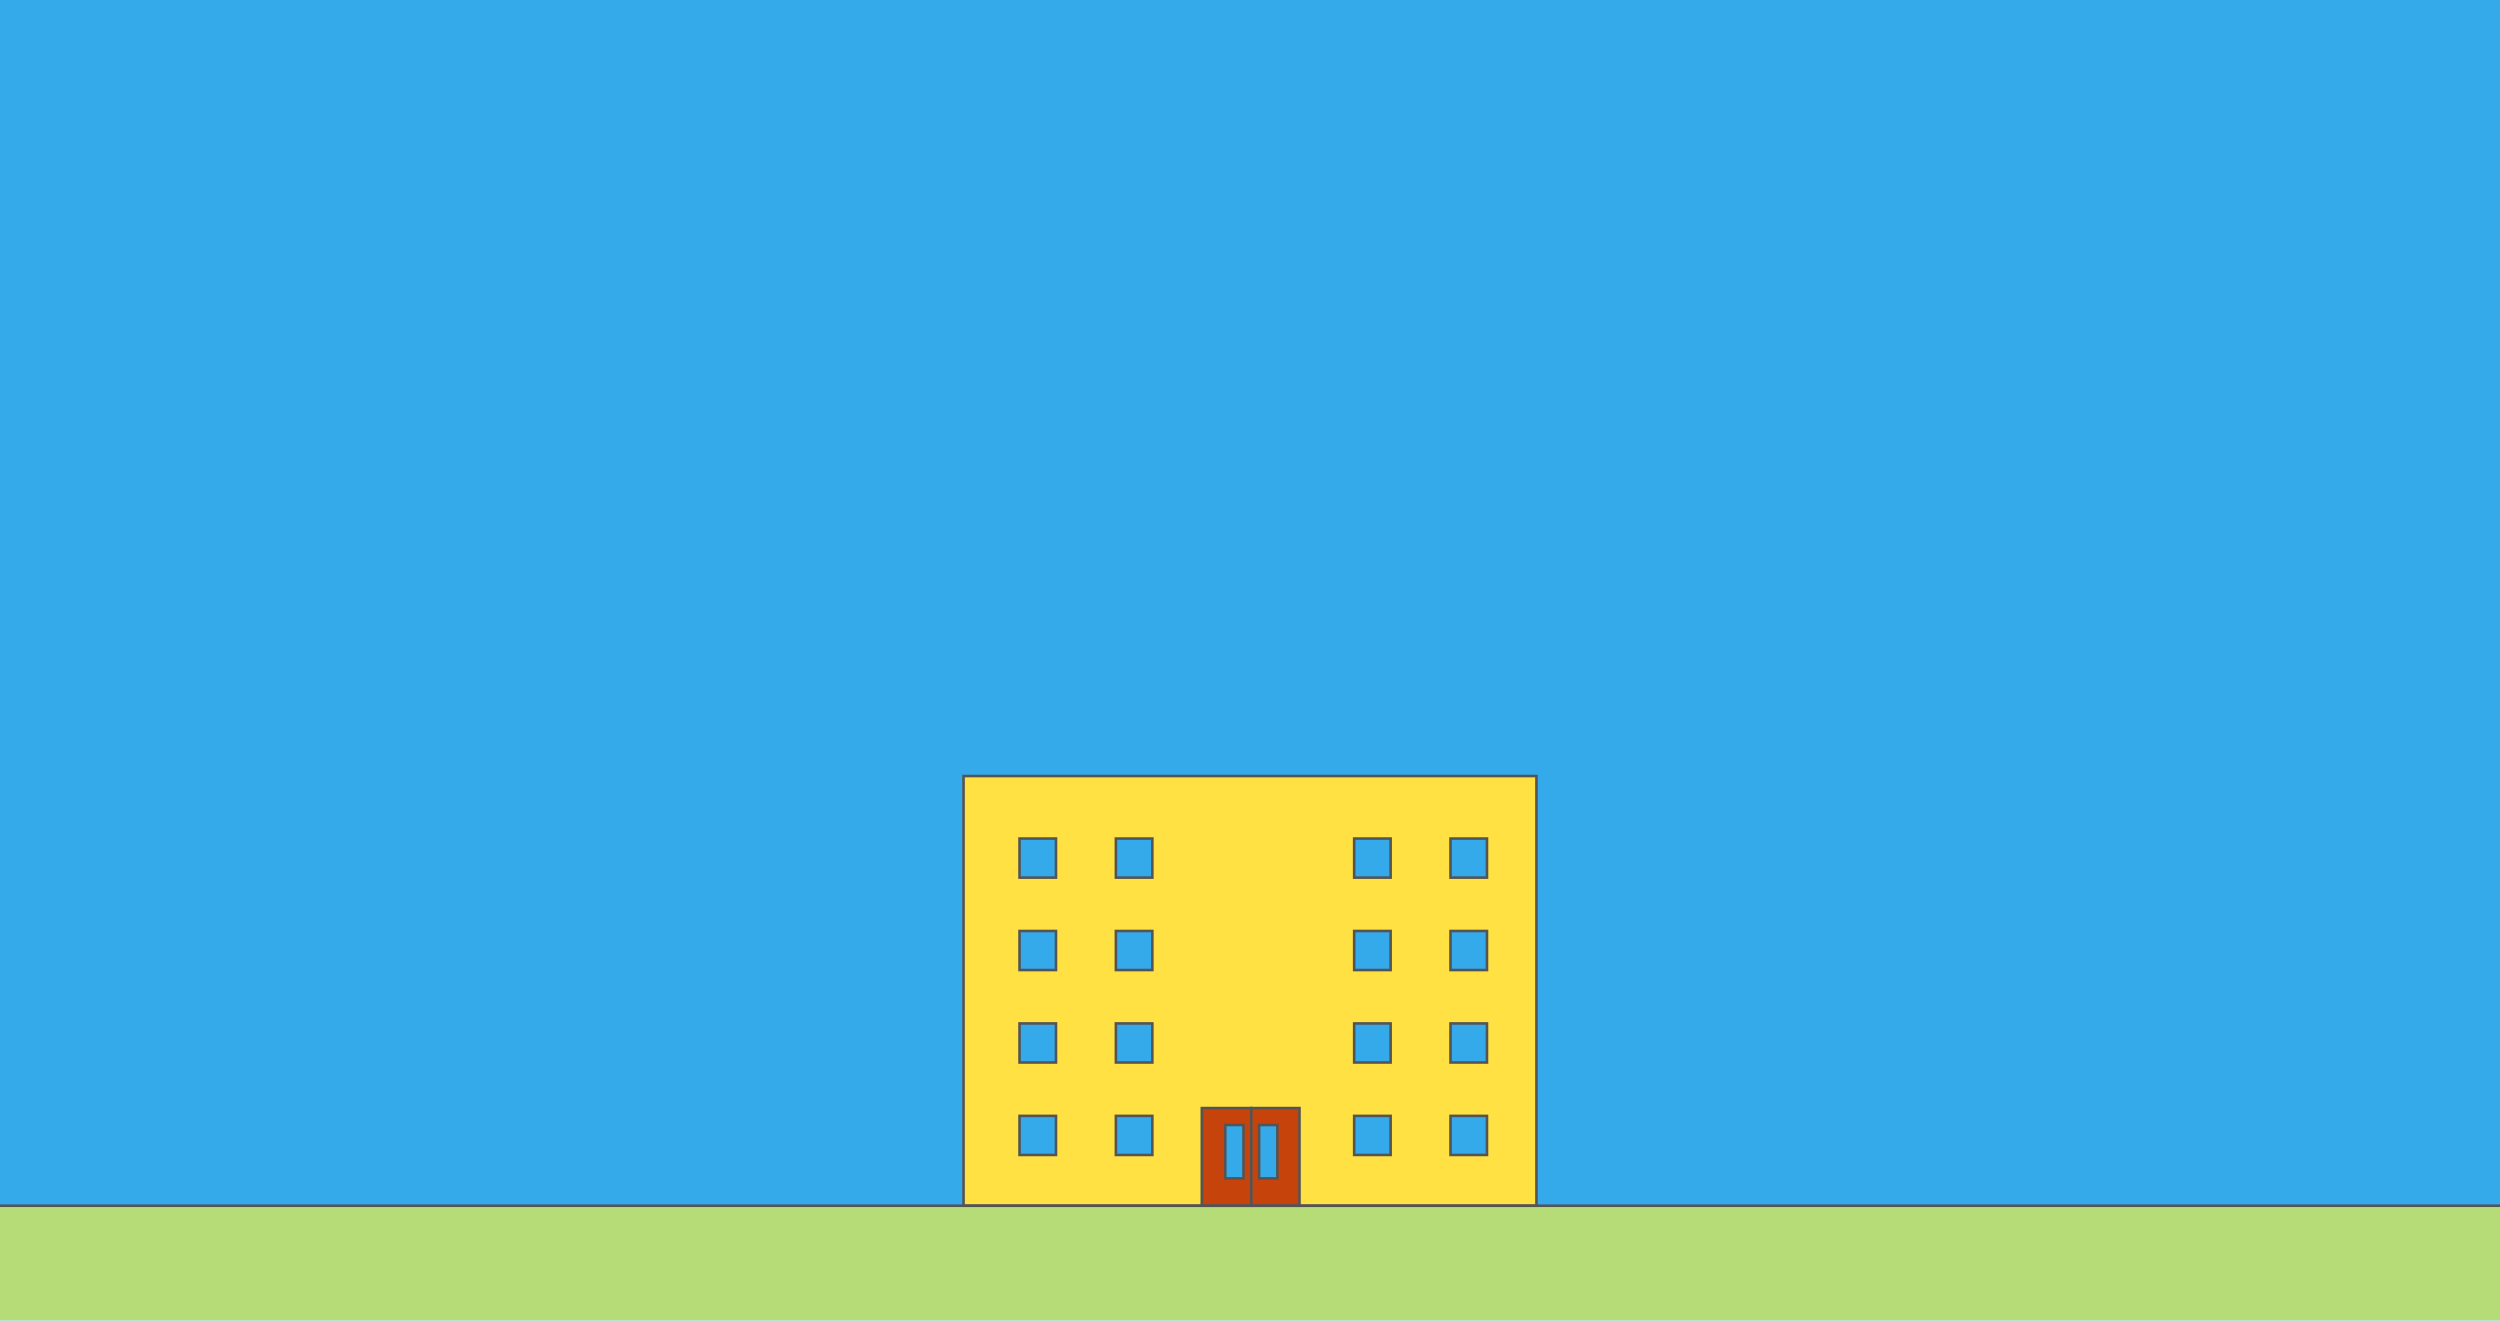
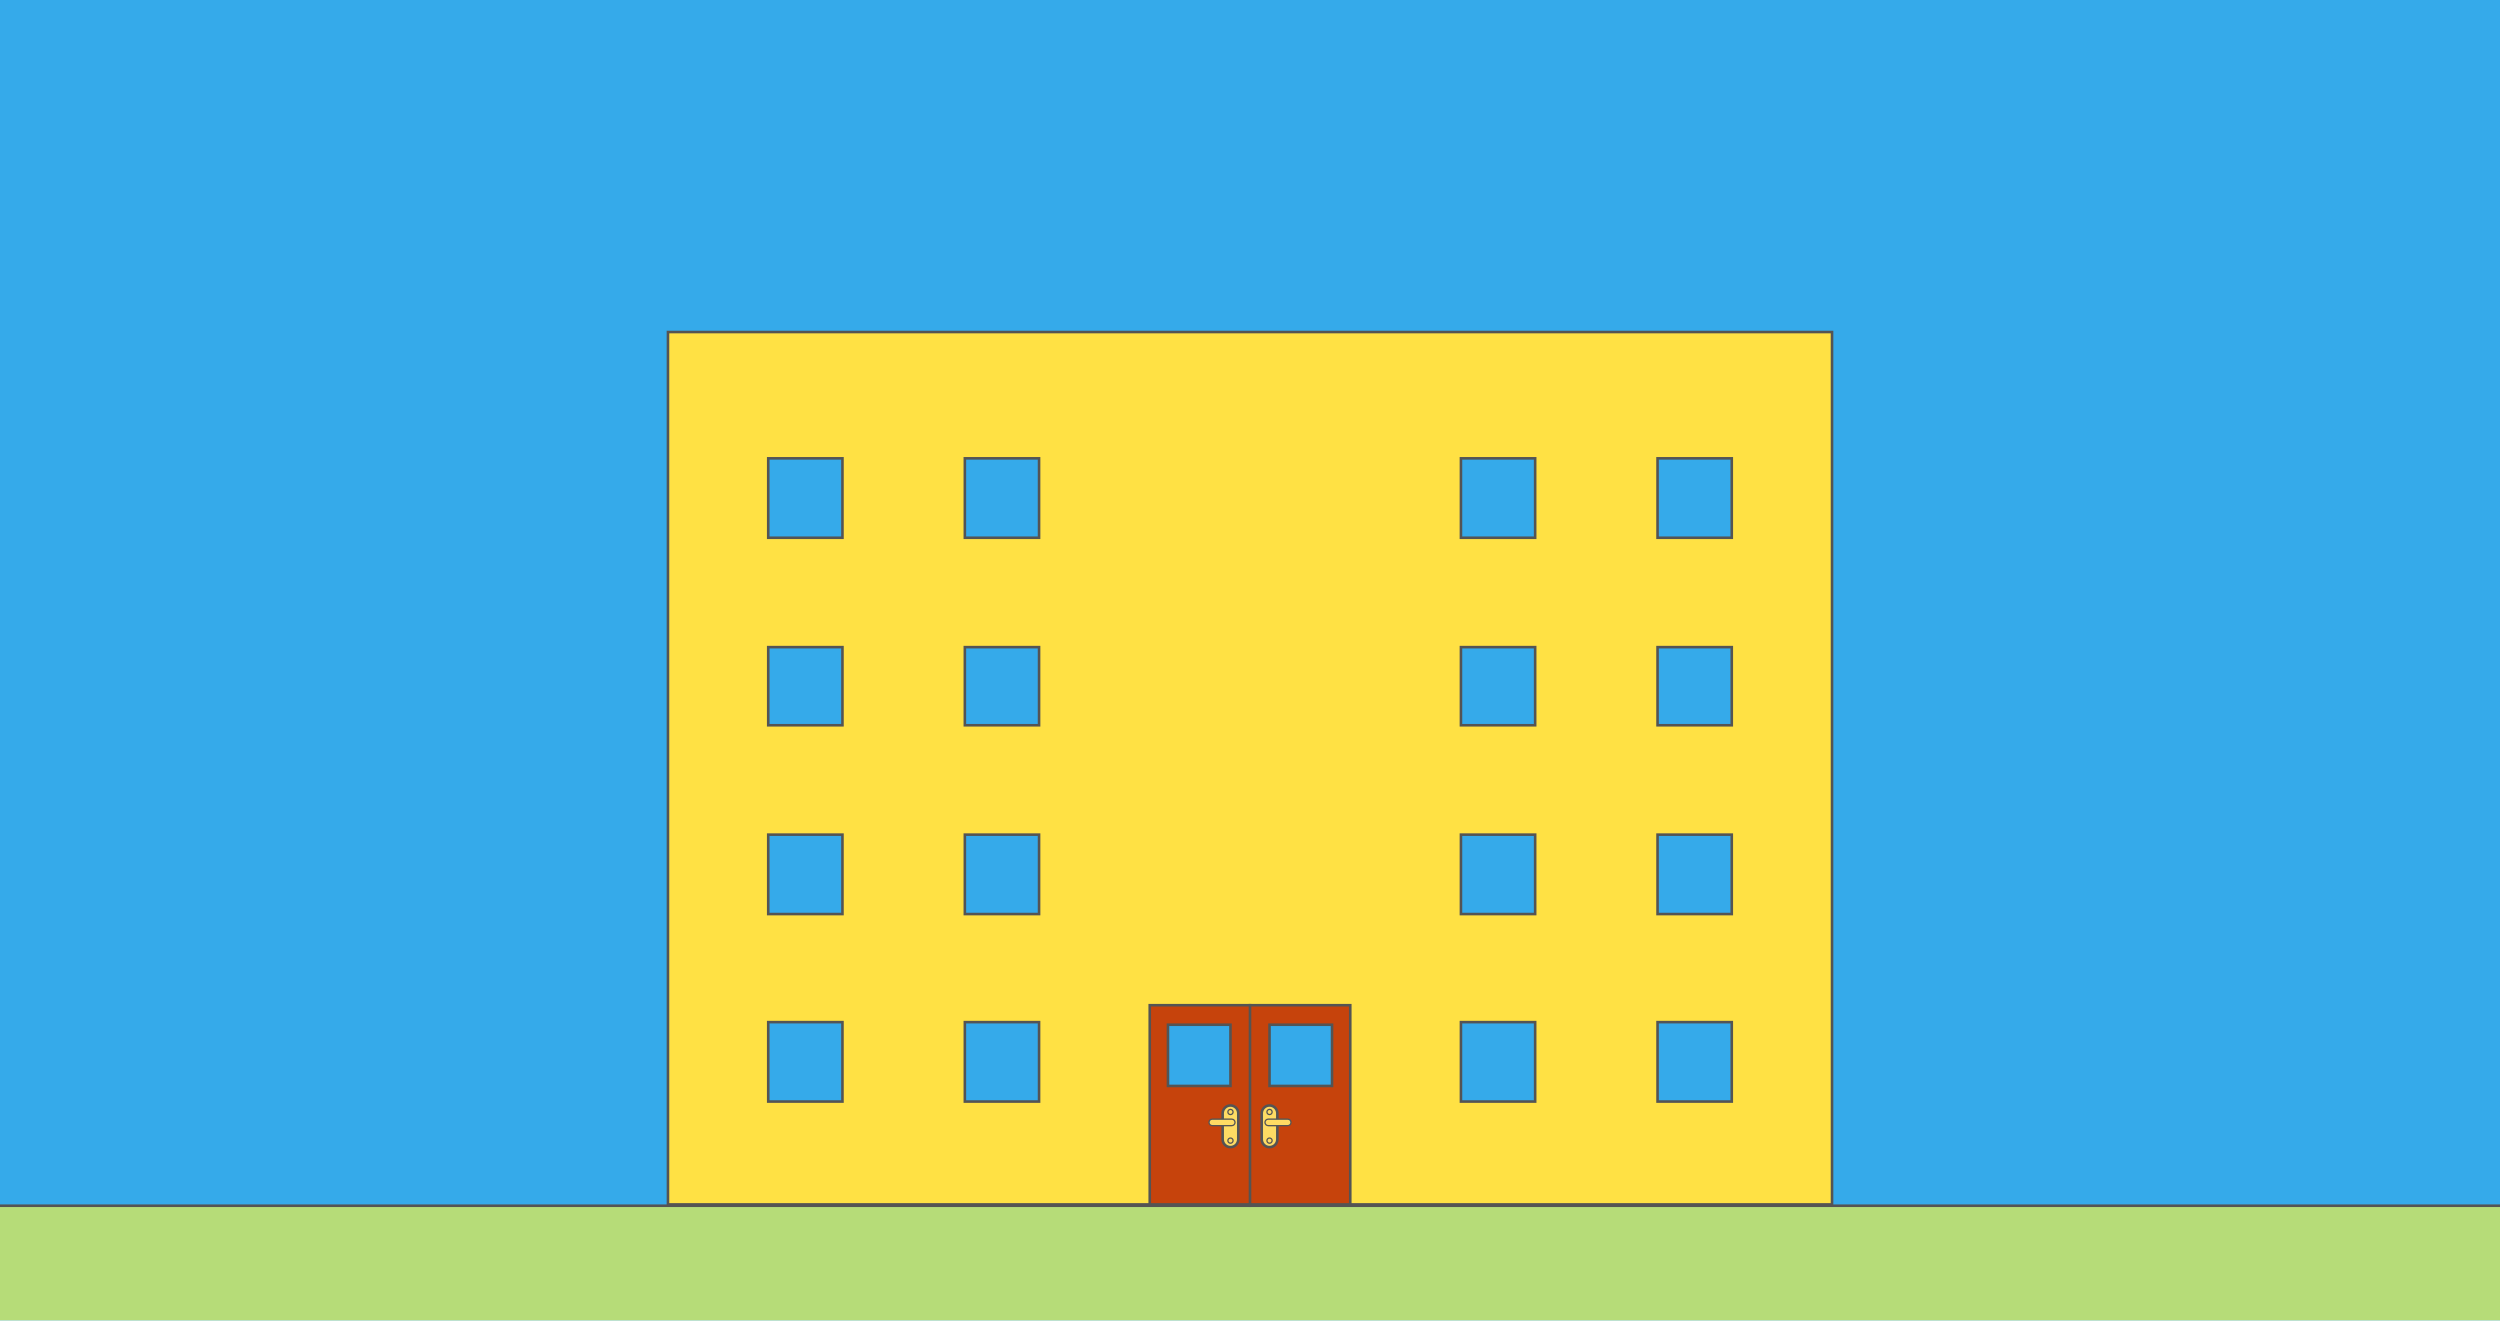
<svg xmlns="http://www.w3.org/2000/svg" width="1920" height="1014" viewBox="0 0 1920 1014" fill="none">
-   <rect width="1920" height="1014" fill="#35AAEA" />
-   <rect y="927" width="1920" height="87" fill="#B6DC78" />
-   <rect x="740" y="596" width="440" height="330" fill="#FFE144" stroke="#545454" stroke-width="2" />
-   <rect x="783" y="644" width="28" height="30" fill="#35AAEA" stroke="#545454" stroke-width="2" />
-   <rect x="857" y="644" width="28" height="30" fill="#35AAEA" stroke="#545454" stroke-width="2" />
-   <rect x="783" y="715" width="28" height="30" fill="#35AAEA" stroke="#545454" stroke-width="2" />
-   <rect x="857" y="715" width="28" height="30" fill="#35AAEA" stroke="#545454" stroke-width="2" />
-   <rect x="783" y="786" width="28" height="30" fill="#35AAEA" stroke="#545454" stroke-width="2" />
-   <rect x="857" y="786" width="28" height="30" fill="#35AAEA" stroke="#545454" stroke-width="2" />
-   <rect x="783" y="857" width="28" height="30" fill="#35AAEA" stroke="#545454" stroke-width="2" />
-   <rect x="857" y="857" width="28" height="30" fill="#35AAEA" stroke="#545454" stroke-width="2" />
-   <rect x="1040" y="644" width="28" height="30" fill="#35AAEA" stroke="#545454" stroke-width="2" />
-   <rect x="1114" y="644" width="28" height="30" fill="#35AAEA" stroke="#545454" stroke-width="2" />
-   <rect x="1040" y="715" width="28" height="30" fill="#35AAEA" stroke="#545454" stroke-width="2" />
-   <rect x="1114" y="715" width="28" height="30" fill="#35AAEA" stroke="#545454" stroke-width="2" />
-   <rect x="1040" y="786" width="28" height="30" fill="#35AAEA" stroke="#545454" stroke-width="2" />
-   <rect x="1114" y="786" width="28" height="30" fill="#35AAEA" stroke="#545454" stroke-width="2" />
-   <rect x="1040" y="857" width="28" height="30" fill="#35AAEA" stroke="#545454" stroke-width="2" />
-   <rect x="1114" y="857" width="28" height="30" fill="#35AAEA" stroke="#545454" stroke-width="2" />
-   <rect x="923" y="851" width="75" height="75" fill="#C6430C" stroke="#545454" stroke-width="2" />
-   <line x1="961" y1="850" x2="961" y2="927" stroke="#545454" stroke-width="2" />
-   <rect x="941" y="864" width="14" height="41" fill="#35AAEA" stroke="#545454" stroke-width="2" />
-   <rect x="967" y="864" width="14" height="41" fill="#35AAEA" stroke="#545454" stroke-width="2" />
-   <line y1="926" x2="1920" y2="926" stroke="#545454" stroke-width="2" />
+   <path d="M1920 0H0V1014H1920V0Z" fill="#35AAEA" />
+   <path d="M1920 927H0V1014H1920V927Z" fill="#B6DC78" />
+   <path d="M1407 255H513V925H1407V255Z" fill="#FFE144" stroke="#545454" stroke-width="2" />
+   <path d="M647 352H590V413H647V352Z" fill="#35AAEA" stroke="#545454" stroke-width="2" />
+   <path d="M798 352H741V413H798V352Z" fill="#35AAEA" stroke="#545454" stroke-width="2" />
+   <path d="M647 497H590V557H647V497Z" fill="#35AAEA" stroke="#545454" stroke-width="2" />
+   <path d="M798 497H741V557H798V497Z" fill="#35AAEA" stroke="#545454" stroke-width="2" />
+   <path d="M647 641H590V702H647V641Z" fill="#35AAEA" stroke="#545454" stroke-width="2" />
+   <path d="M798 641H741V702H798V641Z" fill="#35AAEA" stroke="#545454" stroke-width="2" />
+   <path d="M647 785H590V846H647V785Z" fill="#35AAEA" stroke="#545454" stroke-width="2" />
+   <path d="M798 785H741V846H798V785Z" fill="#35AAEA" stroke="#545454" stroke-width="2" />
+   <path d="M1179 352H1122V413H1179V352Z" fill="#35AAEA" stroke="#545454" stroke-width="2" />
+   <path d="M1330 352H1273V413H1330V352Z" fill="#35AAEA" stroke="#545454" stroke-width="2" />
+   <path d="M1179 497H1122V557H1179V497Z" fill="#35AAEA" stroke="#545454" stroke-width="2" />
+   <path d="M1330 497H1273V557H1330V497Z" fill="#35AAEA" stroke="#545454" stroke-width="2" />
+   <path d="M1179 641H1122V702H1179V641Z" fill="#35AAEA" stroke="#545454" stroke-width="2" />
+   <path d="M1330 641H1273V702H1330V641Z" fill="#35AAEA" stroke="#545454" stroke-width="2" />
+   <path d="M1179 785H1122V846H1179V785Z" fill="#35AAEA" stroke="#545454" stroke-width="2" />
+   <path d="M1330 785H1273V846H1330V785Z" fill="#35AAEA" stroke="#545454" stroke-width="2" />
+   <path d="M1037 772H883V925H1037V772Z" fill="#C6430C" stroke="#545454" stroke-width="2" />
+   <path d="M960 771V927" stroke="#545454" stroke-width="2" />
+   <path d="M945 787H897V834H945V787Z" fill="#35AAEA" stroke="#545454" stroke-width="2" />
+   <path d="M1023 787H975V834H1023V787Z" fill="#35AAEA" stroke="#545454" stroke-width="2" />
+   <path d="M0 926H1920" stroke="#545454" stroke-width="2" />
+   <rect x="939" y="849" width="12" height="32" rx="6" fill="#FEDB63" stroke="#545454" stroke-width="2" />
+   <rect x="1" y="-1" width="12" height="32" rx="6" transform="matrix(-1 0 0 1 982 850)" fill="#FEDB63" stroke="#545454" stroke-width="2" />
+   <circle cx="945" cy="854" r="2" fill="#FEDB63" stroke="#545454" />
+   <circle cx="2" cy="2" r="2" transform="matrix(-1 0 0 1 977 852)" fill="#FEDB63" stroke="#545454" />
+   <circle cx="945" cy="876" r="2" fill="#FEDB63" stroke="#545454" />
+   <circle cx="2" cy="2" r="2" transform="matrix(-1 0 0 1 977 874)" fill="#FEDB63" stroke="#545454" />
+   <rect x="928.5" y="864.5" width="5" height="20" rx="2.5" transform="rotate(-90 928.5 864.5)" fill="#FEDB63" stroke="#545454" />
+   <rect x="0.5" y="0.5" width="5" height="20" rx="2.5" transform="matrix(4.37114e-08 -1 -1 -4.37114e-08 992 865)" fill="#FEDB63" stroke="#545454" />
</svg>
